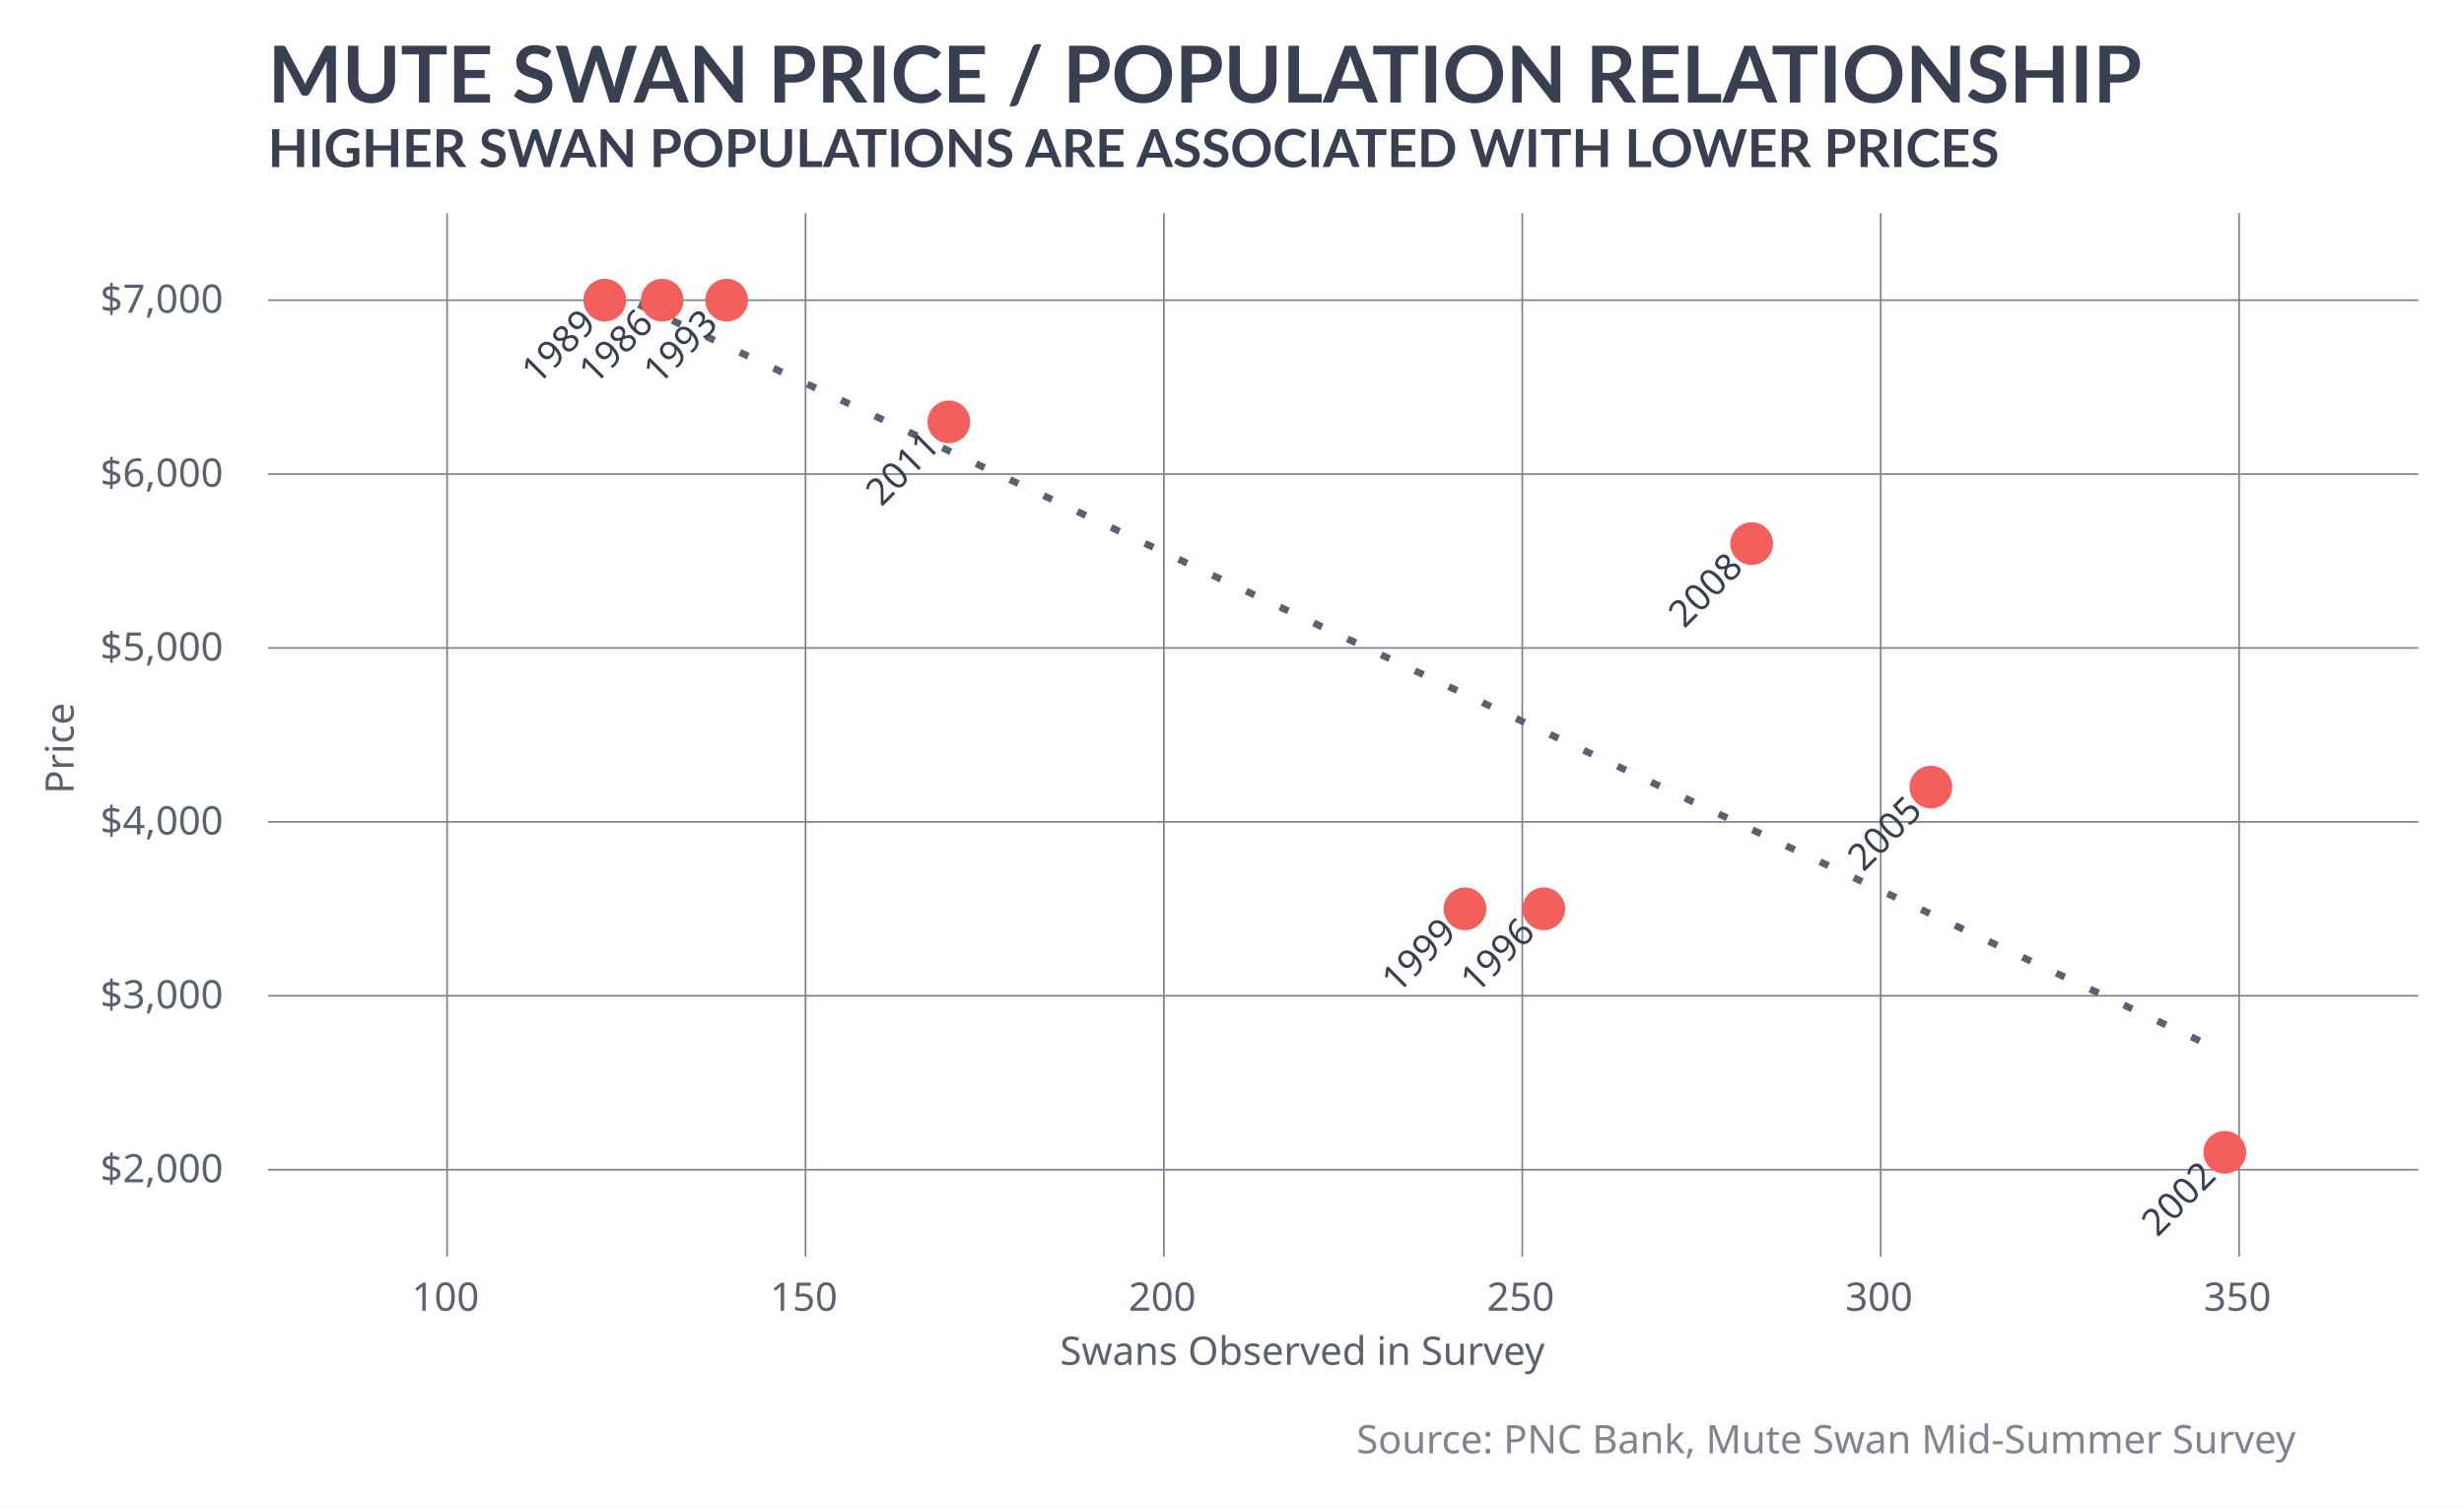
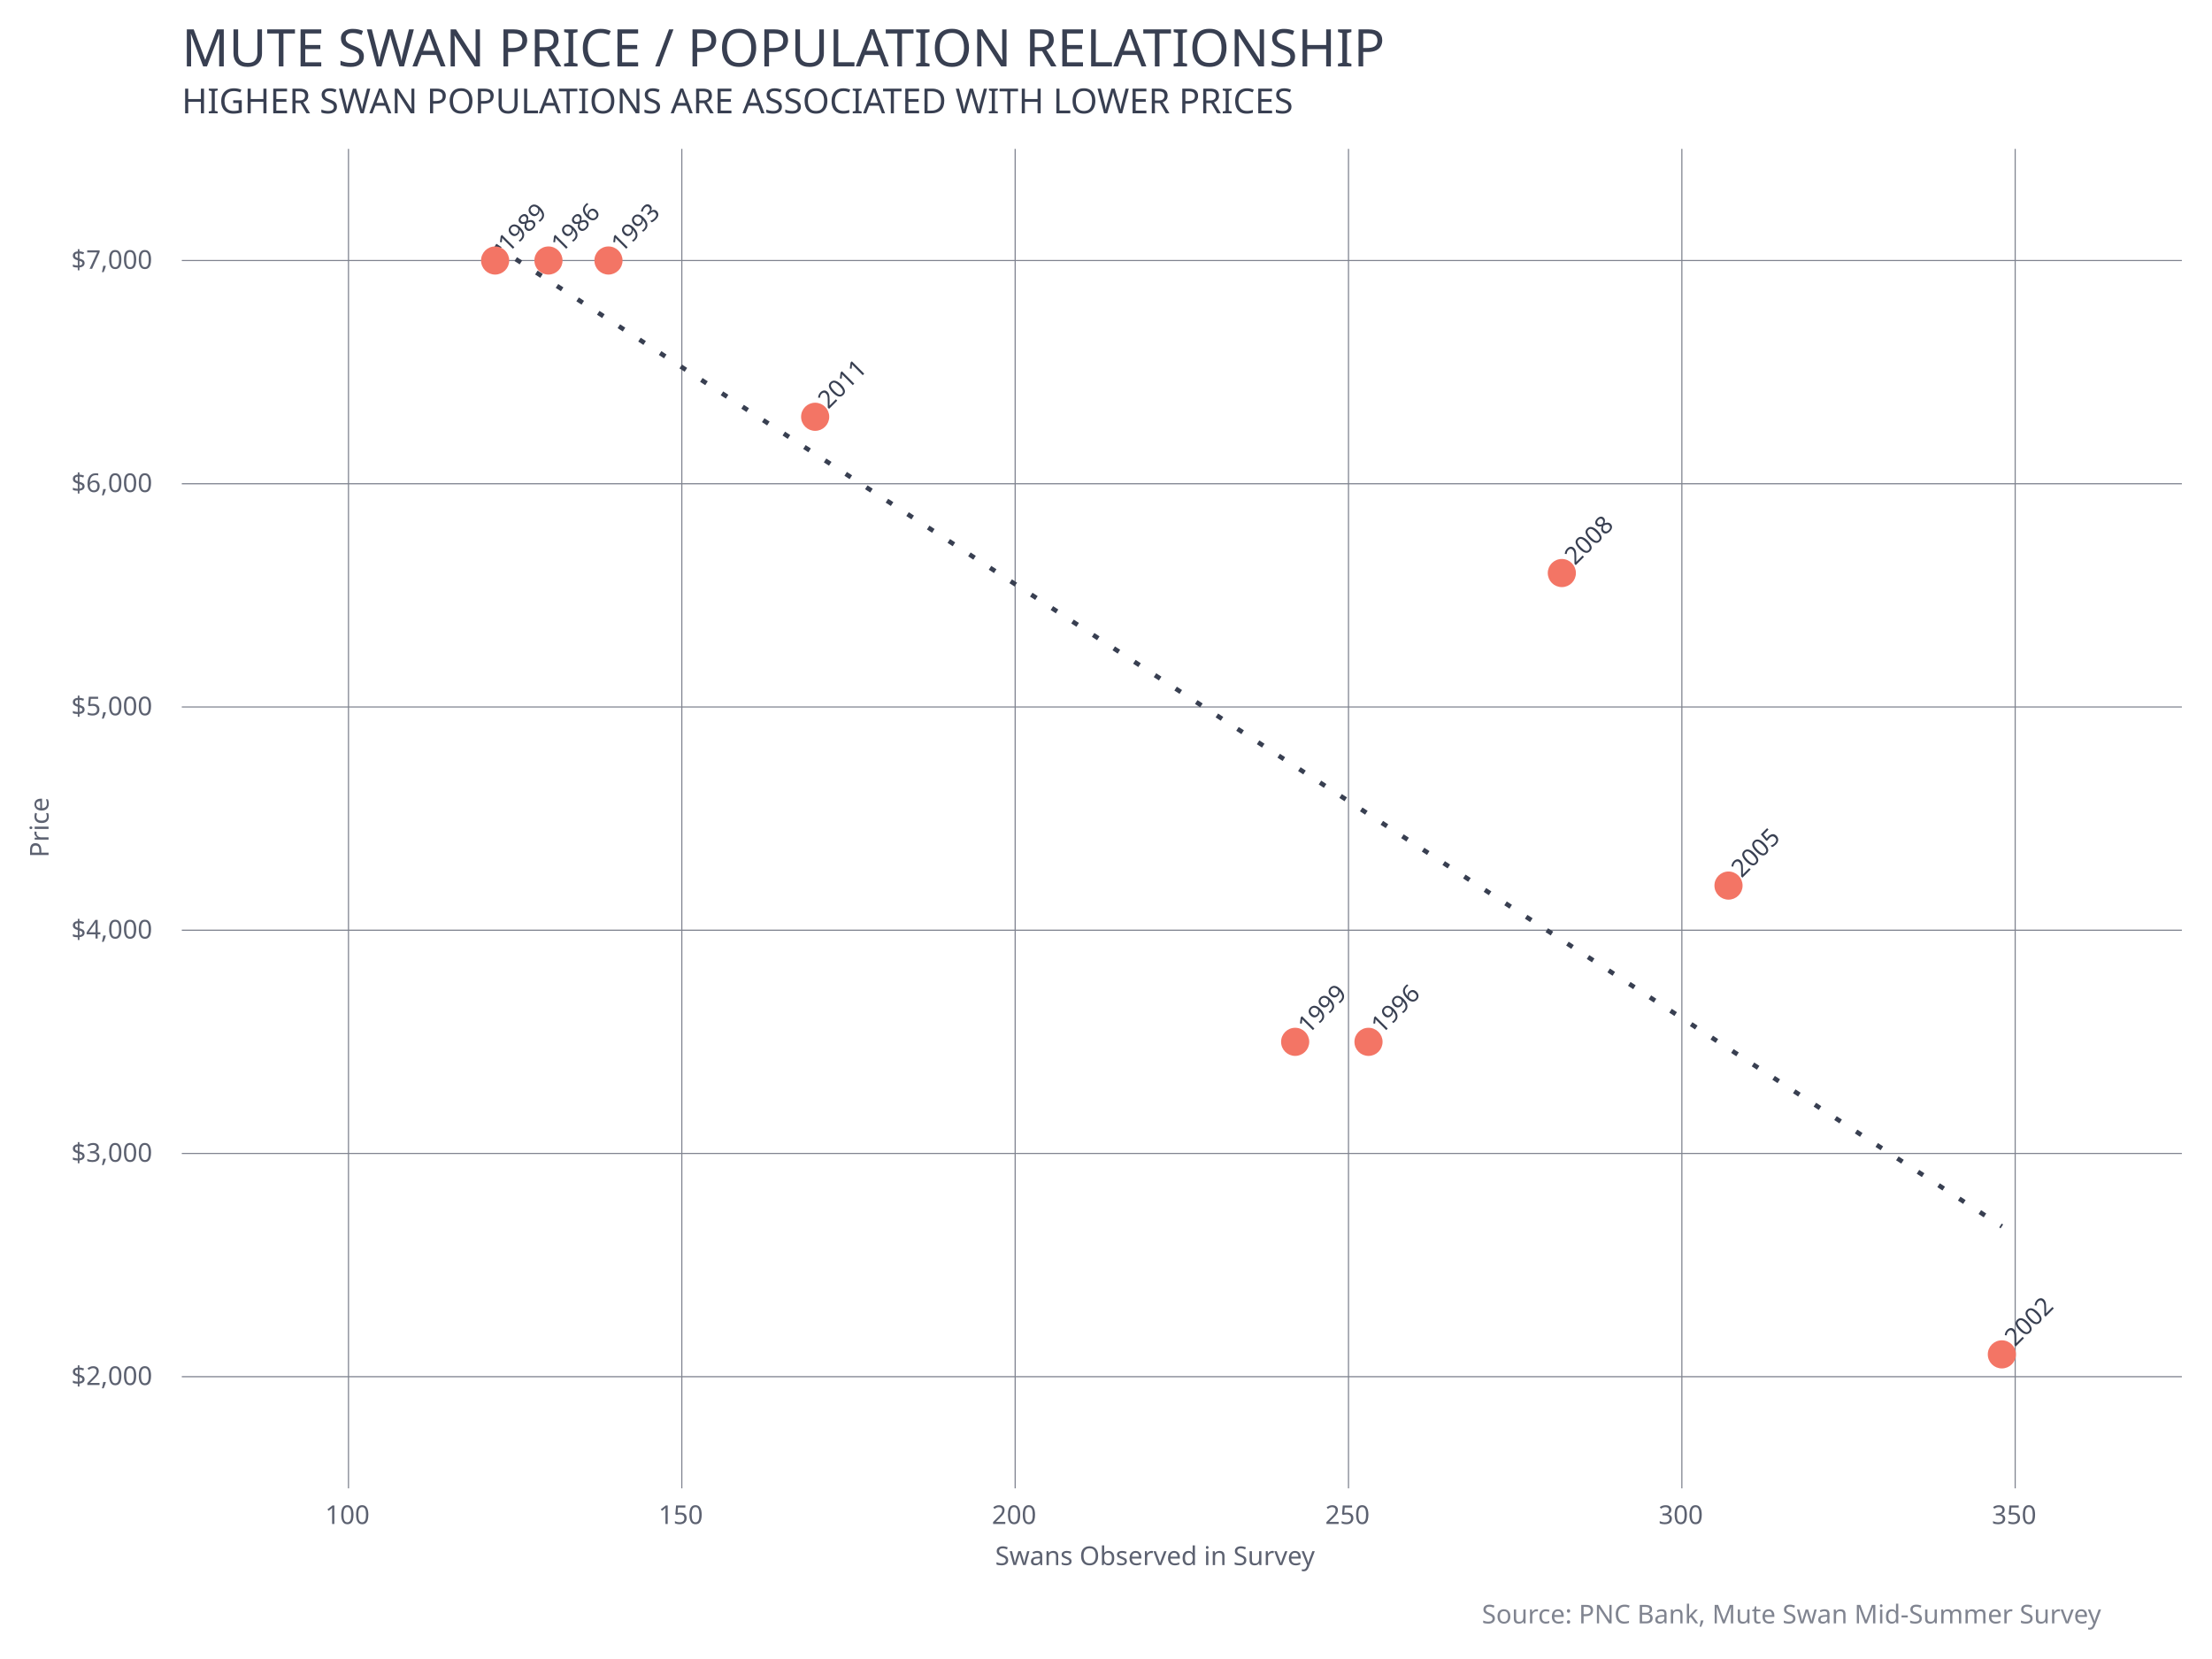
- <svg xmlns="http://www.w3.org/2000/svg" viewBox="0 0 752.00 460.00">
+ <svg xmlns="http://www.w3.org/2000/svg" viewBox="0 0 1024.00 768.00">
  <defs>
    <style type="text/css">
    line, polyline, path, rect, circle {
      fill: none;
      stroke: #000000;
      stroke-linecap: round;
      stroke-linejoin: round;
      stroke-miterlimit: 10.00;
    }
  </style>
  </defs>
  <rect width="100%" height="100%" style="stroke: none; fill: #FFFFFF;" />
-   <rect x="0.00" y="0.00" width="752.00" height="460.00" style="stroke-width: 0.00; stroke: #FFFFFF; fill: #FFFFFF;" />
+   <rect x="-0.00" y="-0.00" width="1024.00" height="768.00" style="stroke-width: 0.00; stroke: #FFFFFF; fill: #FFFFFF;" />
  <defs>
-     <clipPath id="cpODEuNzY2OHw3MzguMDUyfDM4My41MTZ8NjUuMDY4Ng==">
-       <rect x="81.77" y="65.07" width="656.29" height="318.45" />
+     <clipPath id="cpODQuMTU3NXwxMDEwLjA1fDY4OC45ODR8NjguOTI4">
+       <rect x="84.16" y="68.93" width="925.89" height="620.06" />
    </clipPath>
  </defs>
-   <rect x="81.77" y="65.07" width="656.29" height="318.45" style="stroke-width: 1.07; stroke: none;" clip-path="url(#cpODEuNzY2OHw3MzguMDUyfDM4My41MTZ8NjUuMDY4Ng==)" />
-   <polyline points="81.77,356.98 738.05,356.98 " style="stroke-width: 0.53; stroke: #808490;" clip-path="url(#cpODEuNzY2OHw3MzguMDUyfDM4My41MTZ8NjUuMDY4Ng==)" />
-   <polyline points="81.77,303.90 738.05,303.90 " style="stroke-width: 0.53; stroke: #808490;" clip-path="url(#cpODEuNzY2OHw3MzguMDUyfDM4My41MTZ8NjUuMDY4Ng==)" />
-   <polyline points="81.77,250.83 738.05,250.83 " style="stroke-width: 0.53; stroke: #808490;" clip-path="url(#cpODEuNzY2OHw3MzguMDUyfDM4My41MTZ8NjUuMDY4Ng==)" />
-   <polyline points="81.77,197.75 738.05,197.75 " style="stroke-width: 0.53; stroke: #808490;" clip-path="url(#cpODEuNzY2OHw3MzguMDUyfDM4My41MTZ8NjUuMDY4Ng==)" />
-   <polyline points="81.77,144.68 738.05,144.68 " style="stroke-width: 0.53; stroke: #808490;" clip-path="url(#cpODEuNzY2OHw3MzguMDUyfDM4My41MTZ8NjUuMDY4Ng==)" />
-   <polyline points="81.77,91.61 738.05,91.61 " style="stroke-width: 0.53; stroke: #808490;" clip-path="url(#cpODEuNzY2OHw3MzguMDUyfDM4My41MTZ8NjUuMDY4Ng==)" />
-   <polyline points="136.46,383.52 136.46,65.07 " style="stroke-width: 0.53; stroke: #808490;" clip-path="url(#cpODEuNzY2OHw3MzguMDUyfDM4My41MTZ8NjUuMDY4Ng==)" />
-   <polyline points="245.84,383.52 245.84,65.07 " style="stroke-width: 0.53; stroke: #808490;" clip-path="url(#cpODEuNzY2OHw3MzguMDUyfDM4My41MTZ8NjUuMDY4Ng==)" />
-   <polyline points="355.22,383.52 355.22,65.07 " style="stroke-width: 0.53; stroke: #808490;" clip-path="url(#cpODEuNzY2OHw3MzguMDUyfDM4My41MTZ8NjUuMDY4Ng==)" />
-   <polyline points="464.60,383.52 464.60,65.07 " style="stroke-width: 0.53; stroke: #808490;" clip-path="url(#cpODEuNzY2OHw3MzguMDUyfDM4My41MTZ8NjUuMDY4Ng==)" />
-   <polyline points="573.98,383.52 573.98,65.07 " style="stroke-width: 0.53; stroke: #808490;" clip-path="url(#cpODEuNzY2OHw3MzguMDUyfDM4My41MTZ8NjUuMDY4Ng==)" />
-   <polyline points="683.36,383.52 683.36,65.07 " style="stroke-width: 0.53; stroke: #808490;" clip-path="url(#cpODEuNzY2OHw3MzguMDUyfDM4My41MTZ8NjUuMDY4Ng==)" />
-   <polyline points="184.58,88.08 190.84,91.03 197.10,93.98 203.36,96.94 209.62,99.89 215.88,102.84 222.13,105.79 228.39,108.74 234.65,111.69 240.91,114.64 247.17,117.60 253.43,120.55 259.68,123.50 265.94,126.45 272.20,129.40 278.46,132.35 284.72,135.30 290.98,138.26 297.23,141.21 303.49,144.16 309.75,147.11 316.01,150.06 322.27,153.01 328.52,155.96 334.78,158.92 341.04,161.87 347.30,164.82 353.56,167.77 359.82,170.72 366.07,173.67 372.33,176.62 378.59,179.58 384.85,182.53 391.11,185.48 397.37,188.43 403.62,191.38 409.88,194.33 416.14,197.28 422.40,200.24 428.66,203.19 434.91,206.14 441.17,209.09 447.43,212.04 453.69,214.99 459.95,217.95 466.21,220.90 472.46,223.85 478.72,226.80 484.98,229.75 491.24,232.70 497.50,235.65 503.76,238.61 510.01,241.56 516.27,244.51 522.53,247.46 528.79,250.41 535.05,253.36 541.31,256.31 547.56,259.27 553.82,262.22 560.08,265.17 566.34,268.12 572.60,271.07 578.85,274.02 585.11,276.97 591.37,279.93 597.63,282.88 603.89,285.83 610.15,288.78 616.40,291.73 622.66,294.68 628.92,297.63 635.18,300.59 641.44,303.54 647.70,306.49 653.95,309.44 660.21,312.39 666.47,315.34 672.73,318.29 678.99,321.25 " style="stroke-width: 2.13; stroke: #5C6170; stroke-dasharray: 2.85,8.54; stroke-linecap: butt;" clip-path="url(#cpODEuNzY2OHw3MzguMDUyfDM4My41MTZ8NjUuMDY4Ng==)" />
-   <circle cx="202.09" cy="91.61" r="4.62pt" style="stroke-width: 0.71; stroke: #F25F5C; fill: #F25F5C;" clip-path="url(#cpODEuNzY2OHw3MzguMDUyfDM4My41MTZ8NjUuMDY4Ng==)" />
-   <circle cx="184.58" cy="91.61" r="4.62pt" style="stroke-width: 0.71; stroke: #F25F5C; fill: #F25F5C;" clip-path="url(#cpODEuNzY2OHw3MzguMDUyfDM4My41MTZ8NjUuMDY4Ng==)" />
-   <circle cx="221.77" cy="91.61" r="4.62pt" style="stroke-width: 0.71; stroke: #F25F5C; fill: #F25F5C;" clip-path="url(#cpODEuNzY2OHw3MzguMDUyfDM4My41MTZ8NjUuMDY4Ng==)" />
-   <circle cx="471.16" cy="277.37" r="4.62pt" style="stroke-width: 0.71; stroke: #F25F5C; fill: #F25F5C;" clip-path="url(#cpODEuNzY2OHw3MzguMDUyfDM4My41MTZ8NjUuMDY4Ng==)" />
-   <circle cx="447.10" cy="277.37" r="4.62pt" style="stroke-width: 0.71; stroke: #F25F5C; fill: #F25F5C;" clip-path="url(#cpODEuNzY2OHw3MzguMDUyfDM4My41MTZ8NjUuMDY4Ng==)" />
-   <circle cx="678.99" cy="351.67" r="4.62pt" style="stroke-width: 0.71; stroke: #F25F5C; fill: #F25F5C;" clip-path="url(#cpODEuNzY2OHw3MzguMDUyfDM4My41MTZ8NjUuMDY4Ng==)" />
-   <circle cx="589.29" cy="240.21" r="4.62pt" style="stroke-width: 0.71; stroke: #F25F5C; fill: #F25F5C;" clip-path="url(#cpODEuNzY2OHw3MzguMDUyfDM4My41MTZ8NjUuMDY4Ng==)" />
-   <circle cx="534.60" cy="165.91" r="4.62pt" style="stroke-width: 0.71; stroke: #F25F5C; fill: #F25F5C;" clip-path="url(#cpODEuNzY2OHw3MzguMDUyfDM4My41MTZ8NjUuMDY4Ng==)" />
-   <circle cx="289.59" cy="128.76" r="4.62pt" style="stroke-width: 0.71; stroke: #F25F5C; fill: #F25F5C;" clip-path="url(#cpODEuNzY2OHw3MzguMDUyfDM4My41MTZ8NjUuMDY4Ng==)" />
-   <g clip-path="url(#cpODEuNzY2OHw3MzguMDUyfDM4My41MTZ8NjUuMDY4Ng==)">
-     <text transform="translate(181.52,117.71) rotate(-45)" style="font-size: 11.38px; fill: #383F51; font-family: Roboto Mono;" textLength="26.40px" lengthAdjust="spacingAndGlyphs">1986</text>
+   <rect x="84.16" y="68.93" width="925.89" height="620.06" style="stroke-width: 1.07; stroke: none;" clip-path="url(#cpODQuMTU3NXwxMDEwLjA1fDY4OC45ODR8NjguOTI4)" />
+   <polyline points="84.16,637.31 1010.05,637.31 " style="stroke-width: 0.53; stroke: #808490;" clip-path="url(#cpODQuMTU3NXwxMDEwLjA1fDY4OC45ODR8NjguOTI4)" />
+   <polyline points="84.16,533.97 1010.05,533.97 " style="stroke-width: 0.53; stroke: #808490;" clip-path="url(#cpODQuMTU3NXwxMDEwLjA1fDY4OC45ODR8NjguOTI4)" />
+   <polyline points="84.16,430.63 1010.05,430.63 " style="stroke-width: 0.53; stroke: #808490;" clip-path="url(#cpODQuMTU3NXwxMDEwLjA1fDY4OC45ODR8NjguOTI4)" />
+   <polyline points="84.16,327.28 1010.05,327.28 " style="stroke-width: 0.53; stroke: #808490;" clip-path="url(#cpODQuMTU3NXwxMDEwLjA1fDY4OC45ODR8NjguOTI4)" />
+   <polyline points="84.16,223.94 1010.05,223.94 " style="stroke-width: 0.53; stroke: #808490;" clip-path="url(#cpODQuMTU3NXwxMDEwLjA1fDY4OC45ODR8NjguOTI4)" />
+   <polyline points="84.16,120.60 1010.05,120.60 " style="stroke-width: 0.53; stroke: #808490;" clip-path="url(#cpODQuMTU3NXwxMDEwLjA1fDY4OC45ODR8NjguOTI4)" />
+   <polyline points="161.32,688.98 161.32,68.93 " style="stroke-width: 0.53; stroke: #808490;" clip-path="url(#cpODQuMTU3NXwxMDEwLjA1fDY4OC45ODR8NjguOTI4)" />
+   <polyline points="315.63,688.98 315.63,68.93 " style="stroke-width: 0.53; stroke: #808490;" clip-path="url(#cpODQuMTU3NXwxMDEwLjA1fDY4OC45ODR8NjguOTI4)" />
+   <polyline points="469.95,688.98 469.95,68.93 " style="stroke-width: 0.53; stroke: #808490;" clip-path="url(#cpODQuMTU3NXwxMDEwLjA1fDY4OC45ODR8NjguOTI4)" />
+   <polyline points="624.26,688.98 624.26,68.93 " style="stroke-width: 0.53; stroke: #808490;" clip-path="url(#cpODQuMTU3NXwxMDEwLjA1fDY4OC45ODR8NjguOTI4)" />
+   <polyline points="778.58,688.98 778.58,68.93 " style="stroke-width: 0.53; stroke: #808490;" clip-path="url(#cpODQuMTU3NXwxMDEwLjA1fDY4OC45ODR8NjguOTI4)" />
+   <polyline points="932.89,688.98 932.89,68.93 " style="stroke-width: 0.53; stroke: #808490;" clip-path="url(#cpODQuMTU3NXwxMDEwLjA1fDY4OC45ODR8NjguOTI4)" />
+   <polyline points="229.21,113.74 238.04,119.48 246.87,125.23 255.70,130.98 264.53,136.72 273.36,142.47 282.19,148.22 291.02,153.96 299.85,159.71 308.68,165.46 317.51,171.20 326.34,176.95 335.16,182.70 343.99,188.45 352.82,194.19 361.65,199.94 370.48,205.69 379.31,211.43 388.14,217.18 396.97,222.93 405.80,228.67 414.63,234.42 423.46,240.17 432.29,245.91 441.12,251.66 449.94,257.41 458.77,263.15 467.60,268.90 476.43,274.65 485.26,280.39 494.09,286.14 502.92,291.89 511.75,297.64 520.58,303.38 529.41,309.13 538.24,314.88 547.07,320.62 555.90,326.37 564.72,332.12 573.55,337.86 582.38,343.61 591.21,349.36 600.04,355.10 608.87,360.85 617.70,366.60 626.53,372.34 635.36,378.09 644.19,383.84 653.02,389.59 661.85,395.33 670.67,401.08 679.50,406.83 688.33,412.57 697.16,418.32 705.99,424.07 714.82,429.81 723.65,435.56 732.48,441.31 741.31,447.05 750.14,452.80 758.97,458.55 767.80,464.29 776.63,470.04 785.45,475.79 794.28,481.54 803.11,487.28 811.94,493.03 820.77,498.78 829.60,504.52 838.43,510.27 847.26,516.02 856.09,521.76 864.92,527.51 873.75,533.26 882.58,539.00 891.40,544.75 900.23,550.50 909.06,556.24 917.89,561.99 926.72,567.74 " style="stroke-width: 2.13; stroke: #383F51; stroke-dasharray: 2.85,8.54; stroke-linecap: butt;" clip-path="url(#cpODQuMTU3NXwxMDEwLjA1fDY4OC45ODR8NjguOTI4)" />
+   <circle cx="253.90" cy="120.60" r="4.62pt" style="stroke-width: 0.71; stroke: #F37565; fill: #F37565;" clip-path="url(#cpODQuMTU3NXwxMDEwLjA1fDY4OC45ODR8NjguOTI4)" />
+   <circle cx="229.21" cy="120.60" r="4.62pt" style="stroke-width: 0.71; stroke: #F37565; fill: #F37565;" clip-path="url(#cpODQuMTU3NXwxMDEwLjA1fDY4OC45ODR8NjguOTI4)" />
+   <circle cx="281.68" cy="120.60" r="4.62pt" style="stroke-width: 0.71; stroke: #F37565; fill: #F37565;" clip-path="url(#cpODQuMTU3NXwxMDEwLjA1fDY4OC45ODR8NjguOTI4)" />
+   <circle cx="633.52" cy="482.30" r="4.62pt" style="stroke-width: 0.71; stroke: #F37565; fill: #F37565;" clip-path="url(#cpODQuMTU3NXwxMDEwLjA1fDY4OC45ODR8NjguOTI4)" />
+   <circle cx="599.57" cy="482.30" r="4.62pt" style="stroke-width: 0.71; stroke: #F37565; fill: #F37565;" clip-path="url(#cpODQuMTU3NXwxMDEwLjA1fDY4OC45ODR8NjguOTI4)" />
+   <circle cx="926.72" cy="626.98" r="4.62pt" style="stroke-width: 0.71; stroke: #F37565; fill: #F37565;" clip-path="url(#cpODQuMTU3NXwxMDEwLjA1fDY4OC45ODR8NjguOTI4)" />
+   <circle cx="800.18" cy="409.96" r="4.62pt" style="stroke-width: 0.71; stroke: #F37565; fill: #F37565;" clip-path="url(#cpODQuMTU3NXwxMDEwLjA1fDY4OC45ODR8NjguOTI4)" />
+   <circle cx="723.02" cy="265.28" r="4.62pt" style="stroke-width: 0.71; stroke: #F37565; fill: #F37565;" clip-path="url(#cpODQuMTU3NXwxMDEwLjA1fDY4OC45ODR8NjguOTI4)" />
+   <circle cx="377.36" cy="192.94" r="4.62pt" style="stroke-width: 0.71; stroke: #F37565; fill: #F37565;" clip-path="url(#cpODQuMTU3NXwxMDEwLjA1fDY4OC45ODR8NjguOTI4)" />
+   <g clip-path="url(#cpODQuMTU3NXwxMDEwLjA1fDY4OC45ODR8NjguOTI4)">
+     <text transform="translate(259.96,117.32) rotate(-45)" style="font-size: 11.38px; fill: #383F51; font-family: Roboto Mono;" textLength="26.40px" lengthAdjust="spacingAndGlyphs">1986</text>
  </g>
-   <g clip-path="url(#cpODEuNzY2OHw3MzguMDUyfDM4My41MTZ8NjUuMDY4Ng==)">
-     <text transform="translate(164.01,117.71) rotate(-45)" style="font-size: 11.38px; fill: #383F51; font-family: Roboto Mono;" textLength="26.40px" lengthAdjust="spacingAndGlyphs">1989</text>
+   <g clip-path="url(#cpODQuMTU3NXwxMDEwLjA1fDY4OC45ODR8NjguOTI4)">
+     <text transform="translate(235.27,117.32) rotate(-45)" style="font-size: 11.38px; fill: #383F51; font-family: Roboto Mono;" textLength="26.40px" lengthAdjust="spacingAndGlyphs">1989</text>
  </g>
-   <g clip-path="url(#cpODEuNzY2OHw3MzguMDUyfDM4My41MTZ8NjUuMDY4Ng==)">
-     <text transform="translate(201.20,117.71) rotate(-45)" style="font-size: 11.38px; fill: #383F51; font-family: Roboto Mono;" textLength="26.40px" lengthAdjust="spacingAndGlyphs">1993</text>
+   <g clip-path="url(#cpODQuMTU3NXwxMDEwLjA1fDY4OC45ODR8NjguOTI4)">
+     <text transform="translate(287.73,117.32) rotate(-45)" style="font-size: 11.38px; fill: #383F51; font-family: Roboto Mono;" textLength="26.40px" lengthAdjust="spacingAndGlyphs">1993</text>
  </g>
-   <g clip-path="url(#cpODEuNzY2OHw3MzguMDUyfDM4My41MTZ8NjUuMDY4Ng==)">
-     <text transform="translate(450.59,303.47) rotate(-45)" style="font-size: 11.38px; fill: #383F51; font-family: Roboto Mono;" textLength="26.40px" lengthAdjust="spacingAndGlyphs">1996</text>
+   <g clip-path="url(#cpODQuMTU3NXwxMDEwLjA1fDY4OC45ODR8NjguOTI4)">
+     <text transform="translate(639.57,479.02) rotate(-45)" style="font-size: 11.38px; fill: #383F51; font-family: Roboto Mono;" textLength="26.40px" lengthAdjust="spacingAndGlyphs">1996</text>
  </g>
-   <g clip-path="url(#cpODEuNzY2OHw3MzguMDUyfDM4My41MTZ8NjUuMDY4Ng==)">
-     <text transform="translate(426.53,303.47) rotate(-45)" style="font-size: 11.38px; fill: #383F51; font-family: Roboto Mono;" textLength="26.40px" lengthAdjust="spacingAndGlyphs">1999</text>
+   <g clip-path="url(#cpODQuMTU3NXwxMDEwLjA1fDY4OC45ODR8NjguOTI4)">
+     <text transform="translate(605.62,479.02) rotate(-45)" style="font-size: 11.38px; fill: #383F51; font-family: Roboto Mono;" textLength="26.40px" lengthAdjust="spacingAndGlyphs">1999</text>
  </g>
-   <g clip-path="url(#cpODEuNzY2OHw3MzguMDUyfDM4My41MTZ8NjUuMDY4Ng==)">
-     <text transform="translate(658.42,377.78) rotate(-45)" style="font-size: 11.38px; fill: #383F51; font-family: Roboto Mono;" textLength="26.40px" lengthAdjust="spacingAndGlyphs">2002</text>
+   <g clip-path="url(#cpODQuMTU3NXwxMDEwLjA1fDY4OC45ODR8NjguOTI4)">
+     <text transform="translate(932.77,623.69) rotate(-45)" style="font-size: 11.38px; fill: #383F51; font-family: Roboto Mono;" textLength="26.40px" lengthAdjust="spacingAndGlyphs">2002</text>
  </g>
-   <g clip-path="url(#cpODEuNzY2OHw3MzguMDUyfDM4My41MTZ8NjUuMDY4Ng==)">
-     <text transform="translate(568.72,266.32) rotate(-45)" style="font-size: 11.38px; fill: #383F51; font-family: Roboto Mono;" textLength="26.40px" lengthAdjust="spacingAndGlyphs">2005</text>
+   <g clip-path="url(#cpODQuMTU3NXwxMDEwLjA1fDY4OC45ODR8NjguOTI4)">
+     <text transform="translate(806.23,406.68) rotate(-45)" style="font-size: 11.38px; fill: #383F51; font-family: Roboto Mono;" textLength="26.40px" lengthAdjust="spacingAndGlyphs">2005</text>
  </g>
-   <g clip-path="url(#cpODEuNzY2OHw3MzguMDUyfDM4My41MTZ8NjUuMDY4Ng==)">
-     <text transform="translate(514.03,192.02) rotate(-45)" style="font-size: 11.38px; fill: #383F51; font-family: Roboto Mono;" textLength="26.40px" lengthAdjust="spacingAndGlyphs">2008</text>
+   <g clip-path="url(#cpODQuMTU3NXwxMDEwLjA1fDY4OC45ODR8NjguOTI4)">
+     <text transform="translate(729.08,262.00) rotate(-45)" style="font-size: 11.38px; fill: #383F51; font-family: Roboto Mono;" textLength="26.40px" lengthAdjust="spacingAndGlyphs">2008</text>
  </g>
-   <g clip-path="url(#cpODEuNzY2OHw3MzguMDUyfDM4My41MTZ8NjUuMDY4Ng==)">
-     <text transform="translate(269.02,154.86) rotate(-45)" style="font-size: 11.38px; fill: #383F51; font-family: Roboto Mono;" textLength="26.40px" lengthAdjust="spacingAndGlyphs">2011</text>
+   <g clip-path="url(#cpODQuMTU3NXwxMDEwLjA1fDY4OC45ODR8NjguOTI4)">
+     <text transform="translate(383.41,189.66) rotate(-45)" style="font-size: 11.38px; fill: #383F51; font-family: Roboto Mono;" textLength="26.40px" lengthAdjust="spacingAndGlyphs">2011</text>
  </g>
  <defs>
-     <clipPath id="cpMHw3NTJ8NDYwfDA=">
-       <rect x="0.00" y="0.00" width="752.00" height="460.00" />
+     <clipPath id="cpMHwxMDI0fDc2OHww">
+       <rect x="0.00" y="0.00" width="1024.00" height="768.00" />
    </clipPath>
  </defs>
-   <g clip-path="url(#cpMHw3NTJ8NDYwfDA=)">
-     <text x="30.59" y="360.82" style="font-size: 12.00px; fill: #5C6170; font-family: Roboto Mono Medium;" textLength="43.21px" lengthAdjust="spacingAndGlyphs">$2,000</text>
+   <g clip-path="url(#cpMHwxMDI0fDc2OHww)">
+     <text x="32.98" y="641.15" style="font-size: 12.00px; fill: #5C6170; font-family: Roboto Mono;" textLength="43.21px" lengthAdjust="spacingAndGlyphs">$2,000</text>
  </g>
-   <g clip-path="url(#cpMHw3NTJ8NDYwfDA=)">
-     <text x="30.59" y="307.74" style="font-size: 12.00px; fill: #5C6170; font-family: Roboto Mono Medium;" textLength="43.21px" lengthAdjust="spacingAndGlyphs">$3,000</text>
+   <g clip-path="url(#cpMHwxMDI0fDc2OHww)">
+     <text x="32.98" y="537.81" style="font-size: 12.00px; fill: #5C6170; font-family: Roboto Mono;" textLength="43.21px" lengthAdjust="spacingAndGlyphs">$3,000</text>
  </g>
-   <g clip-path="url(#cpMHw3NTJ8NDYwfDA=)">
-     <text x="30.59" y="254.67" style="font-size: 12.00px; fill: #5C6170; font-family: Roboto Mono Medium;" textLength="43.21px" lengthAdjust="spacingAndGlyphs">$4,000</text>
+   <g clip-path="url(#cpMHwxMDI0fDc2OHww)">
+     <text x="32.98" y="434.47" style="font-size: 12.00px; fill: #5C6170; font-family: Roboto Mono;" textLength="43.21px" lengthAdjust="spacingAndGlyphs">$4,000</text>
  </g>
-   <g clip-path="url(#cpMHw3NTJ8NDYwfDA=)">
-     <text x="30.59" y="201.59" style="font-size: 12.00px; fill: #5C6170; font-family: Roboto Mono Medium;" textLength="43.21px" lengthAdjust="spacingAndGlyphs">$5,000</text>
+   <g clip-path="url(#cpMHwxMDI0fDc2OHww)">
+     <text x="32.98" y="331.12" style="font-size: 12.00px; fill: #5C6170; font-family: Roboto Mono;" textLength="43.21px" lengthAdjust="spacingAndGlyphs">$5,000</text>
  </g>
-   <g clip-path="url(#cpMHw3NTJ8NDYwfDA=)">
-     <text x="30.59" y="148.52" style="font-size: 12.00px; fill: #5C6170; font-family: Roboto Mono Medium;" textLength="43.21px" lengthAdjust="spacingAndGlyphs">$6,000</text>
+   <g clip-path="url(#cpMHwxMDI0fDc2OHww)">
+     <text x="32.98" y="227.78" style="font-size: 12.00px; fill: #5C6170; font-family: Roboto Mono;" textLength="43.21px" lengthAdjust="spacingAndGlyphs">$6,000</text>
  </g>
-   <g clip-path="url(#cpMHw3NTJ8NDYwfDA=)">
-     <text x="30.59" y="95.44" style="font-size: 12.00px; fill: #5C6170; font-family: Roboto Mono Medium;" textLength="43.21px" lengthAdjust="spacingAndGlyphs">$7,000</text>
+   <g clip-path="url(#cpMHwxMDI0fDc2OHww)">
+     <text x="32.98" y="124.44" style="font-size: 12.00px; fill: #5C6170; font-family: Roboto Mono;" textLength="43.21px" lengthAdjust="spacingAndGlyphs">$7,000</text>
  </g>
-   <polyline points="81.77,356.98 81.77,356.98 " style="stroke-width: 0.53; stroke: #5C6170; stroke-linecap: butt;" clip-path="url(#cpMHw3NTJ8NDYwfDA=)" />
-   <polyline points="81.77,303.90 81.77,303.90 " style="stroke-width: 0.53; stroke: #5C6170; stroke-linecap: butt;" clip-path="url(#cpMHw3NTJ8NDYwfDA=)" />
-   <polyline points="81.77,250.83 81.77,250.83 " style="stroke-width: 0.53; stroke: #5C6170; stroke-linecap: butt;" clip-path="url(#cpMHw3NTJ8NDYwfDA=)" />
-   <polyline points="81.77,197.75 81.77,197.75 " style="stroke-width: 0.53; stroke: #5C6170; stroke-linecap: butt;" clip-path="url(#cpMHw3NTJ8NDYwfDA=)" />
-   <polyline points="81.77,144.68 81.77,144.68 " style="stroke-width: 0.53; stroke: #5C6170; stroke-linecap: butt;" clip-path="url(#cpMHw3NTJ8NDYwfDA=)" />
-   <polyline points="81.77,91.61 81.77,91.61 " style="stroke-width: 0.53; stroke: #5C6170; stroke-linecap: butt;" clip-path="url(#cpMHw3NTJ8NDYwfDA=)" />
-   <polyline points="136.46,383.52 136.46,383.52 " style="stroke-width: 0.53; stroke: #5C6170; stroke-linecap: butt;" clip-path="url(#cpMHw3NTJ8NDYwfDA=)" />
-   <polyline points="245.84,383.52 245.84,383.52 " style="stroke-width: 0.53; stroke: #5C6170; stroke-linecap: butt;" clip-path="url(#cpMHw3NTJ8NDYwfDA=)" />
-   <polyline points="355.22,383.52 355.22,383.52 " style="stroke-width: 0.53; stroke: #5C6170; stroke-linecap: butt;" clip-path="url(#cpMHw3NTJ8NDYwfDA=)" />
-   <polyline points="464.60,383.52 464.60,383.52 " style="stroke-width: 0.53; stroke: #5C6170; stroke-linecap: butt;" clip-path="url(#cpMHw3NTJ8NDYwfDA=)" />
-   <polyline points="573.98,383.52 573.98,383.52 " style="stroke-width: 0.53; stroke: #5C6170; stroke-linecap: butt;" clip-path="url(#cpMHw3NTJ8NDYwfDA=)" />
-   <polyline points="683.36,383.52 683.36,383.52 " style="stroke-width: 0.53; stroke: #5C6170; stroke-linecap: butt;" clip-path="url(#cpMHw3NTJ8NDYwfDA=)" />
-   <g clip-path="url(#cpMHw3NTJ8NDYwfDA=)">
-     <text x="125.66" y="400.02" style="font-size: 12.00px; fill: #5C6170; font-family: Roboto Mono Medium;" textLength="21.60px" lengthAdjust="spacingAndGlyphs">100</text>
+   <polyline points="84.16,637.31 84.16,637.31 " style="stroke-width: 0.53; stroke: #5C6170; stroke-linecap: butt;" clip-path="url(#cpMHwxMDI0fDc2OHww)" />
+   <polyline points="84.16,533.97 84.16,533.97 " style="stroke-width: 0.53; stroke: #5C6170; stroke-linecap: butt;" clip-path="url(#cpMHwxMDI0fDc2OHww)" />
+   <polyline points="84.16,430.63 84.16,430.63 " style="stroke-width: 0.53; stroke: #5C6170; stroke-linecap: butt;" clip-path="url(#cpMHwxMDI0fDc2OHww)" />
+   <polyline points="84.16,327.28 84.16,327.28 " style="stroke-width: 0.53; stroke: #5C6170; stroke-linecap: butt;" clip-path="url(#cpMHwxMDI0fDc2OHww)" />
+   <polyline points="84.16,223.94 84.16,223.94 " style="stroke-width: 0.53; stroke: #5C6170; stroke-linecap: butt;" clip-path="url(#cpMHwxMDI0fDc2OHww)" />
+   <polyline points="84.16,120.60 84.16,120.60 " style="stroke-width: 0.53; stroke: #5C6170; stroke-linecap: butt;" clip-path="url(#cpMHwxMDI0fDc2OHww)" />
+   <polyline points="161.32,688.98 161.32,688.98 " style="stroke-width: 0.53; stroke: #5C6170; stroke-linecap: butt;" clip-path="url(#cpMHwxMDI0fDc2OHww)" />
+   <polyline points="315.63,688.98 315.63,688.98 " style="stroke-width: 0.53; stroke: #5C6170; stroke-linecap: butt;" clip-path="url(#cpMHwxMDI0fDc2OHww)" />
+   <polyline points="469.95,688.98 469.95,688.98 " style="stroke-width: 0.53; stroke: #5C6170; stroke-linecap: butt;" clip-path="url(#cpMHwxMDI0fDc2OHww)" />
+   <polyline points="624.26,688.98 624.26,688.98 " style="stroke-width: 0.53; stroke: #5C6170; stroke-linecap: butt;" clip-path="url(#cpMHwxMDI0fDc2OHww)" />
+   <polyline points="778.58,688.98 778.58,688.98 " style="stroke-width: 0.53; stroke: #5C6170; stroke-linecap: butt;" clip-path="url(#cpMHwxMDI0fDc2OHww)" />
+   <polyline points="932.89,688.98 932.89,688.98 " style="stroke-width: 0.53; stroke: #5C6170; stroke-linecap: butt;" clip-path="url(#cpMHwxMDI0fDc2OHww)" />
+   <g clip-path="url(#cpMHwxMDI0fDc2OHww)">
+     <text x="150.51" y="705.49" style="font-size: 12.00px; fill: #5C6170; font-family: Roboto Mono;" textLength="21.60px" lengthAdjust="spacingAndGlyphs">100</text>
  </g>
-   <g clip-path="url(#cpMHw3NTJ8NDYwfDA=)">
-     <text x="235.04" y="400.02" style="font-size: 12.00px; fill: #5C6170; font-family: Roboto Mono Medium;" textLength="21.60px" lengthAdjust="spacingAndGlyphs">150</text>
+   <g clip-path="url(#cpMHwxMDI0fDc2OHww)">
+     <text x="304.83" y="705.49" style="font-size: 12.00px; fill: #5C6170; font-family: Roboto Mono;" textLength="21.60px" lengthAdjust="spacingAndGlyphs">150</text>
  </g>
-   <g clip-path="url(#cpMHw3NTJ8NDYwfDA=)">
-     <text x="344.42" y="400.02" style="font-size: 12.00px; fill: #5C6170; font-family: Roboto Mono Medium;" textLength="21.60px" lengthAdjust="spacingAndGlyphs">200</text>
+   <g clip-path="url(#cpMHwxMDI0fDc2OHww)">
+     <text x="459.15" y="705.49" style="font-size: 12.00px; fill: #5C6170; font-family: Roboto Mono;" textLength="21.60px" lengthAdjust="spacingAndGlyphs">200</text>
  </g>
-   <g clip-path="url(#cpMHw3NTJ8NDYwfDA=)">
-     <text x="453.80" y="400.02" style="font-size: 12.00px; fill: #5C6170; font-family: Roboto Mono Medium;" textLength="21.60px" lengthAdjust="spacingAndGlyphs">250</text>
+   <g clip-path="url(#cpMHwxMDI0fDc2OHww)">
+     <text x="613.46" y="705.49" style="font-size: 12.00px; fill: #5C6170; font-family: Roboto Mono;" textLength="21.60px" lengthAdjust="spacingAndGlyphs">250</text>
  </g>
-   <g clip-path="url(#cpMHw3NTJ8NDYwfDA=)">
-     <text x="563.18" y="400.02" style="font-size: 12.00px; fill: #5C6170; font-family: Roboto Mono Medium;" textLength="21.60px" lengthAdjust="spacingAndGlyphs">300</text>
+   <g clip-path="url(#cpMHwxMDI0fDc2OHww)">
+     <text x="767.78" y="705.49" style="font-size: 12.00px; fill: #5C6170; font-family: Roboto Mono;" textLength="21.60px" lengthAdjust="spacingAndGlyphs">300</text>
  </g>
-   <g clip-path="url(#cpMHw3NTJ8NDYwfDA=)">
-     <text x="672.56" y="400.02" style="font-size: 12.00px; fill: #5C6170; font-family: Roboto Mono Medium;" textLength="21.60px" lengthAdjust="spacingAndGlyphs">350</text>
+   <g clip-path="url(#cpMHwxMDI0fDc2OHww)">
+     <text x="922.09" y="705.49" style="font-size: 12.00px; fill: #5C6170; font-family: Roboto Mono;" textLength="21.60px" lengthAdjust="spacingAndGlyphs">350</text>
  </g>
-   <g clip-path="url(#cpMHw3NTJ8NDYwfDA=)">
-     <text x="323.50" y="416.52" style="font-size: 12.00px; fill: #5C6170; font-family: Roboto Mono Medium;" textLength="172.83px" lengthAdjust="spacingAndGlyphs">Swans Observed in Survey</text>
+   <g clip-path="url(#cpMHwxMDI0fDc2OHww)">
+     <text x="460.69" y="724.52" style="font-size: 12.00px; fill: #5C6170; font-family: Roboto Mono;" textLength="172.83px" lengthAdjust="spacingAndGlyphs">Swans Observed in Survey</text>
  </g>
-   <g clip-path="url(#cpMHw3NTJ8NDYwfDA=)">
-     <text transform="translate(22.48,242.30) rotate(-90)" style="font-size: 12.00px; fill: #5C6170; font-family: Roboto Mono Medium;" textLength="36.01px" lengthAdjust="spacingAndGlyphs">Price</text>
+   <g clip-path="url(#cpMHwxMDI0fDc2OHww)">
+     <text transform="translate(22.48,396.96) rotate(-90)" style="font-size: 12.00px; fill: #5C6170; font-family: Roboto Mono;" textLength="36.01px" lengthAdjust="spacingAndGlyphs">Price</text>
  </g>
-   <g clip-path="url(#cpMHw3NTJ8NDYwfDA=)">
-     <text x="81.77" y="50.98" style="font-size: 16.00px; font-weight: bold; fill: #383F51; font-family: Lato;" textLength="527.79px" lengthAdjust="spacingAndGlyphs">HIGHER SWAN POPULATIONS ARE ASSOCIATED WITH LOWER PRICES</text>
+   <g clip-path="url(#cpMHwxMDI0fDc2OHww)">
+     <text x="84.16" y="52.45" style="font-size: 16.00px; fill: #383F51; font-family: Montserrat;" textLength="579.27px" lengthAdjust="spacingAndGlyphs">HIGHER SWAN POPULATIONS ARE ASSOCIATED WITH LOWER PRICES</text>
  </g>
-   <g clip-path="url(#cpMHw3NTJ8NDYwfDA=)">
-     <text x="81.77" y="31.31" style="font-size: 24.00px; font-weight: bold; fill: #383F51; font-family: Lato;" textLength="568.40px" lengthAdjust="spacingAndGlyphs">MUTE SWAN PRICE / POPULATION RELATIONSHIP</text>
+   <g clip-path="url(#cpMHwxMDI0fDc2OHww)">
+     <text x="84.16" y="30.74" style="font-size: 24.00px; fill: #383F51; font-family: Montserrat;" textLength="619.92px" lengthAdjust="spacingAndGlyphs">MUTE SWAN PRICE / POPULATION RELATIONSHIP</text>
  </g>
-   <g clip-path="url(#cpMHw3NTJ8NDYwfDA=)">
-     <text x="414.00" y="443.52" style="font-size: 12.00px; fill: #808490; font-family: Roboto Mono Medium;" textLength="324.05px" lengthAdjust="spacingAndGlyphs">Source: PNC Bank, Mute Swan Mid-Summer Survey</text>
+   <g clip-path="url(#cpMHwxMDI0fDc2OHww)">
+     <text x="686.00" y="751.52" style="font-size: 12.00px; fill: #808490; font-family: Roboto Mono;" textLength="324.05px" lengthAdjust="spacingAndGlyphs">Source: PNC Bank, Mute Swan Mid-Summer Survey</text>
  </g>
</svg>
